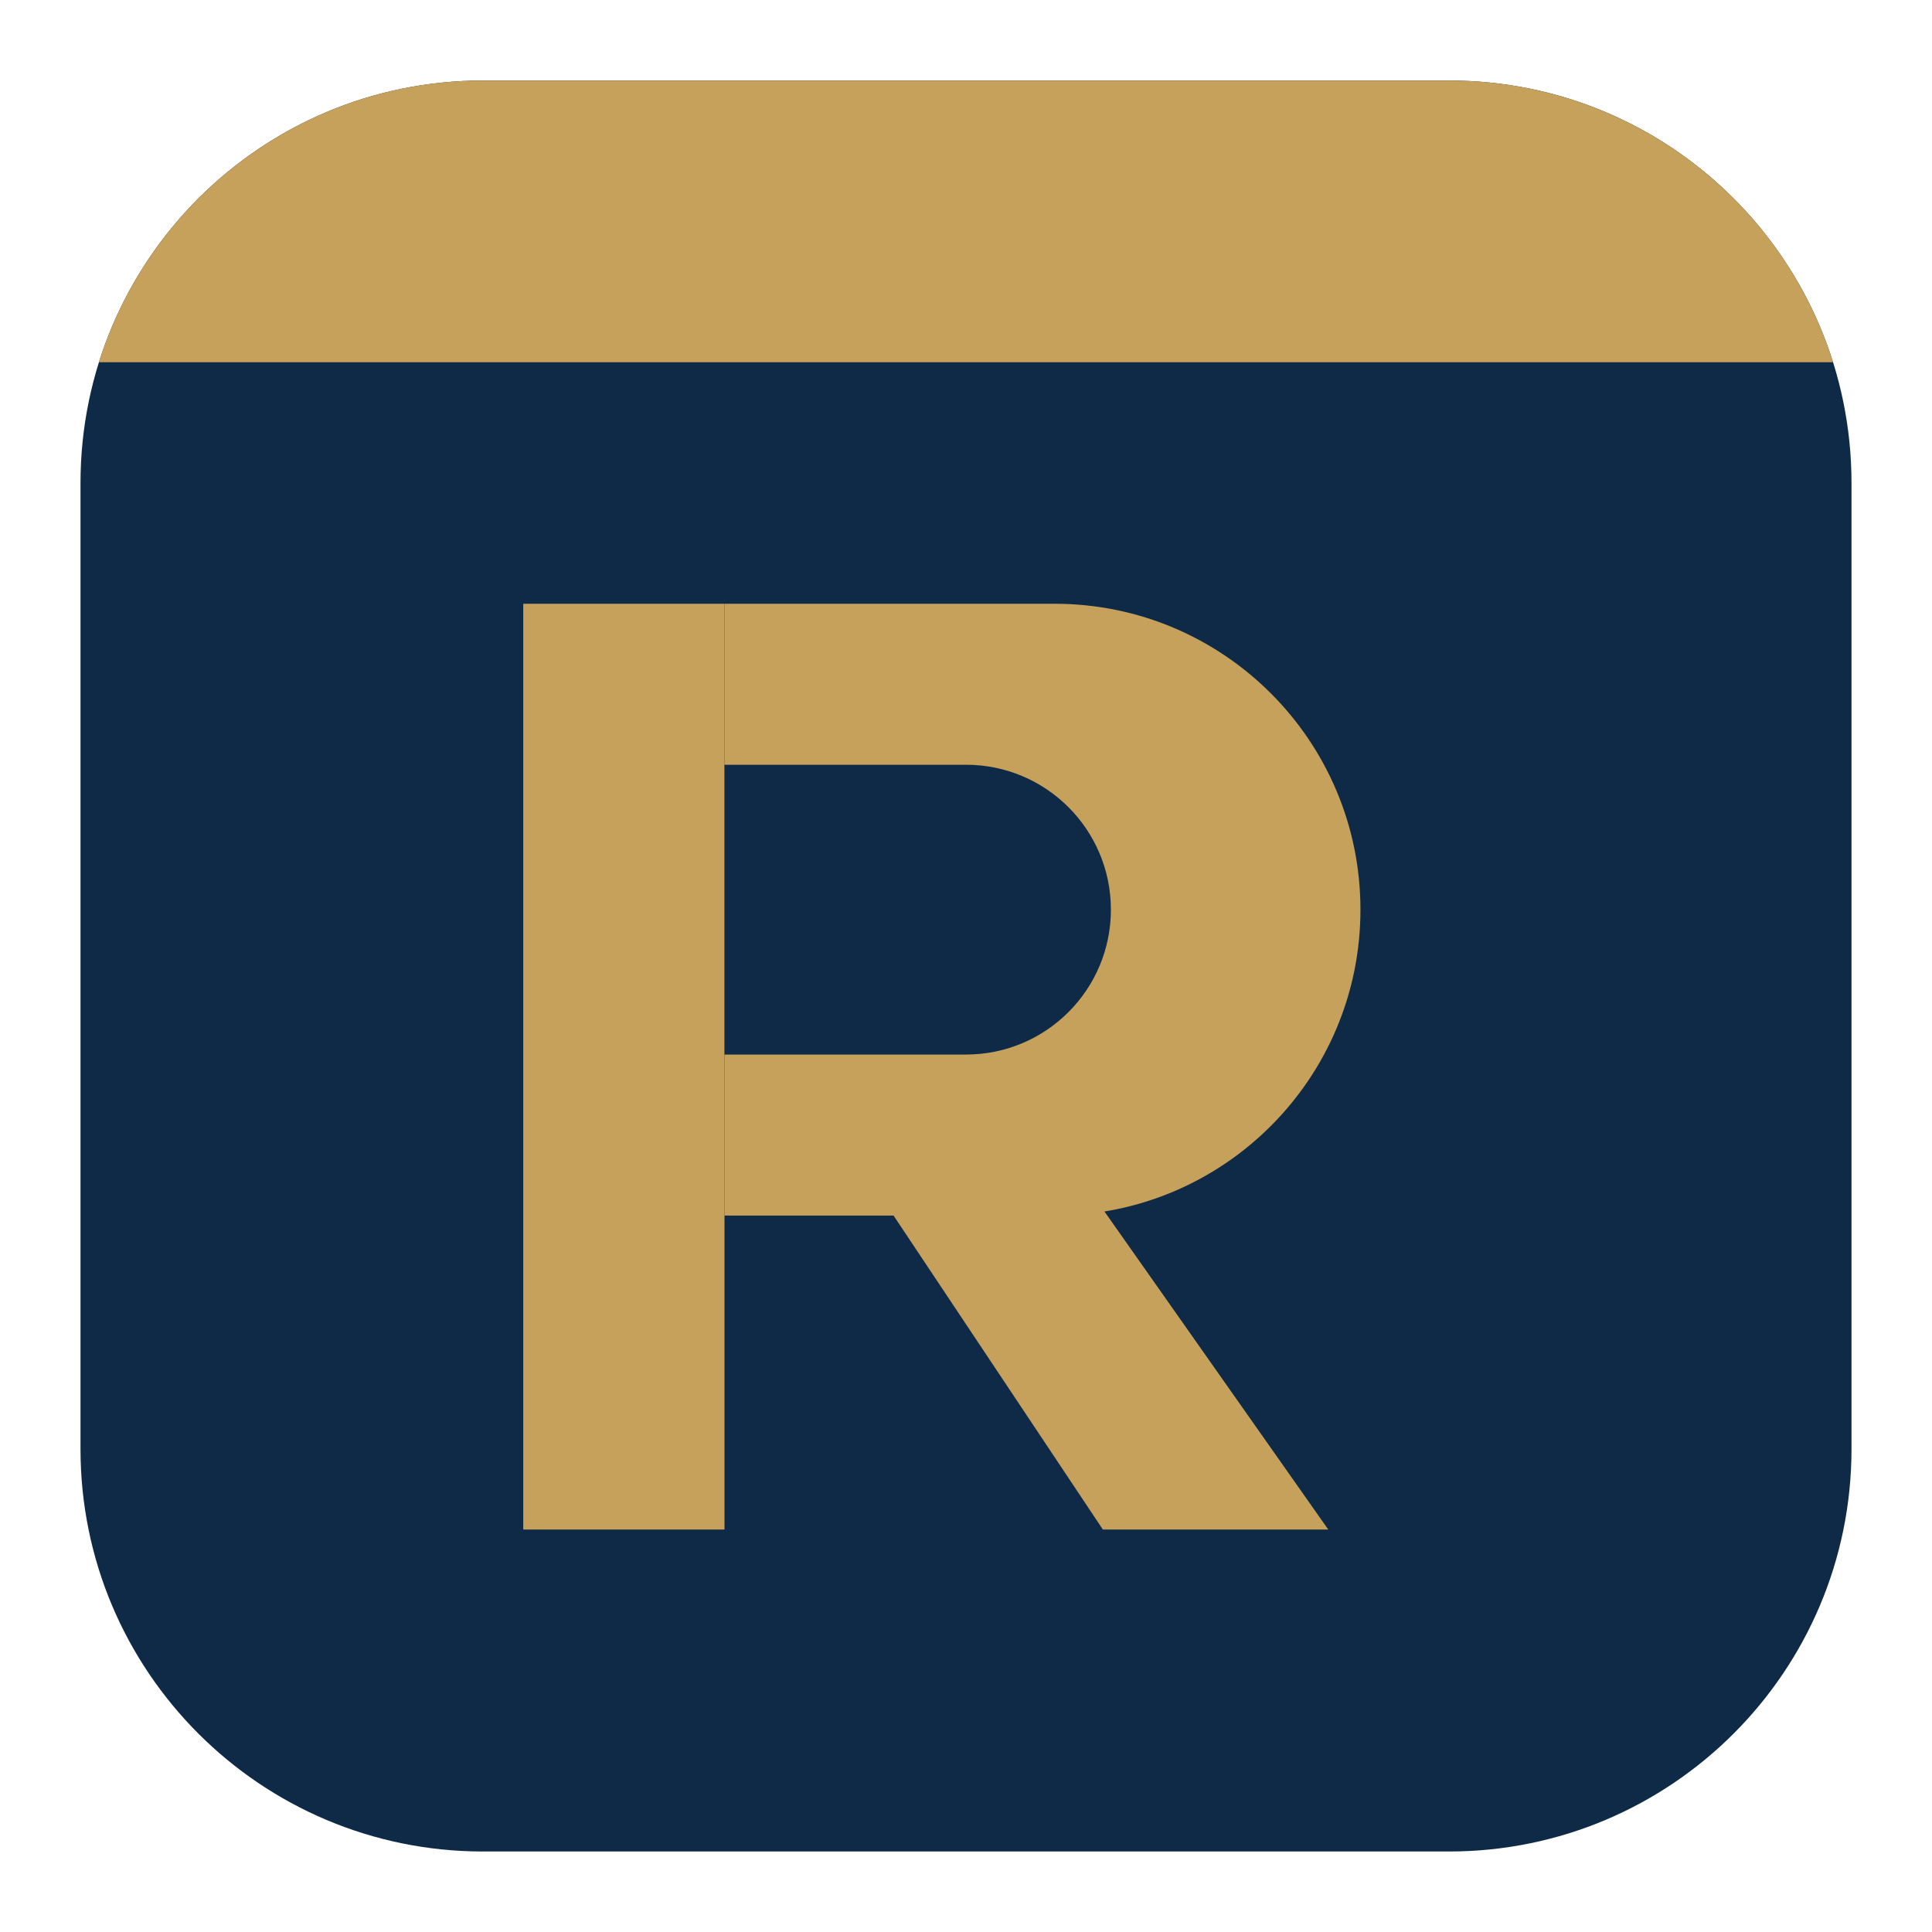
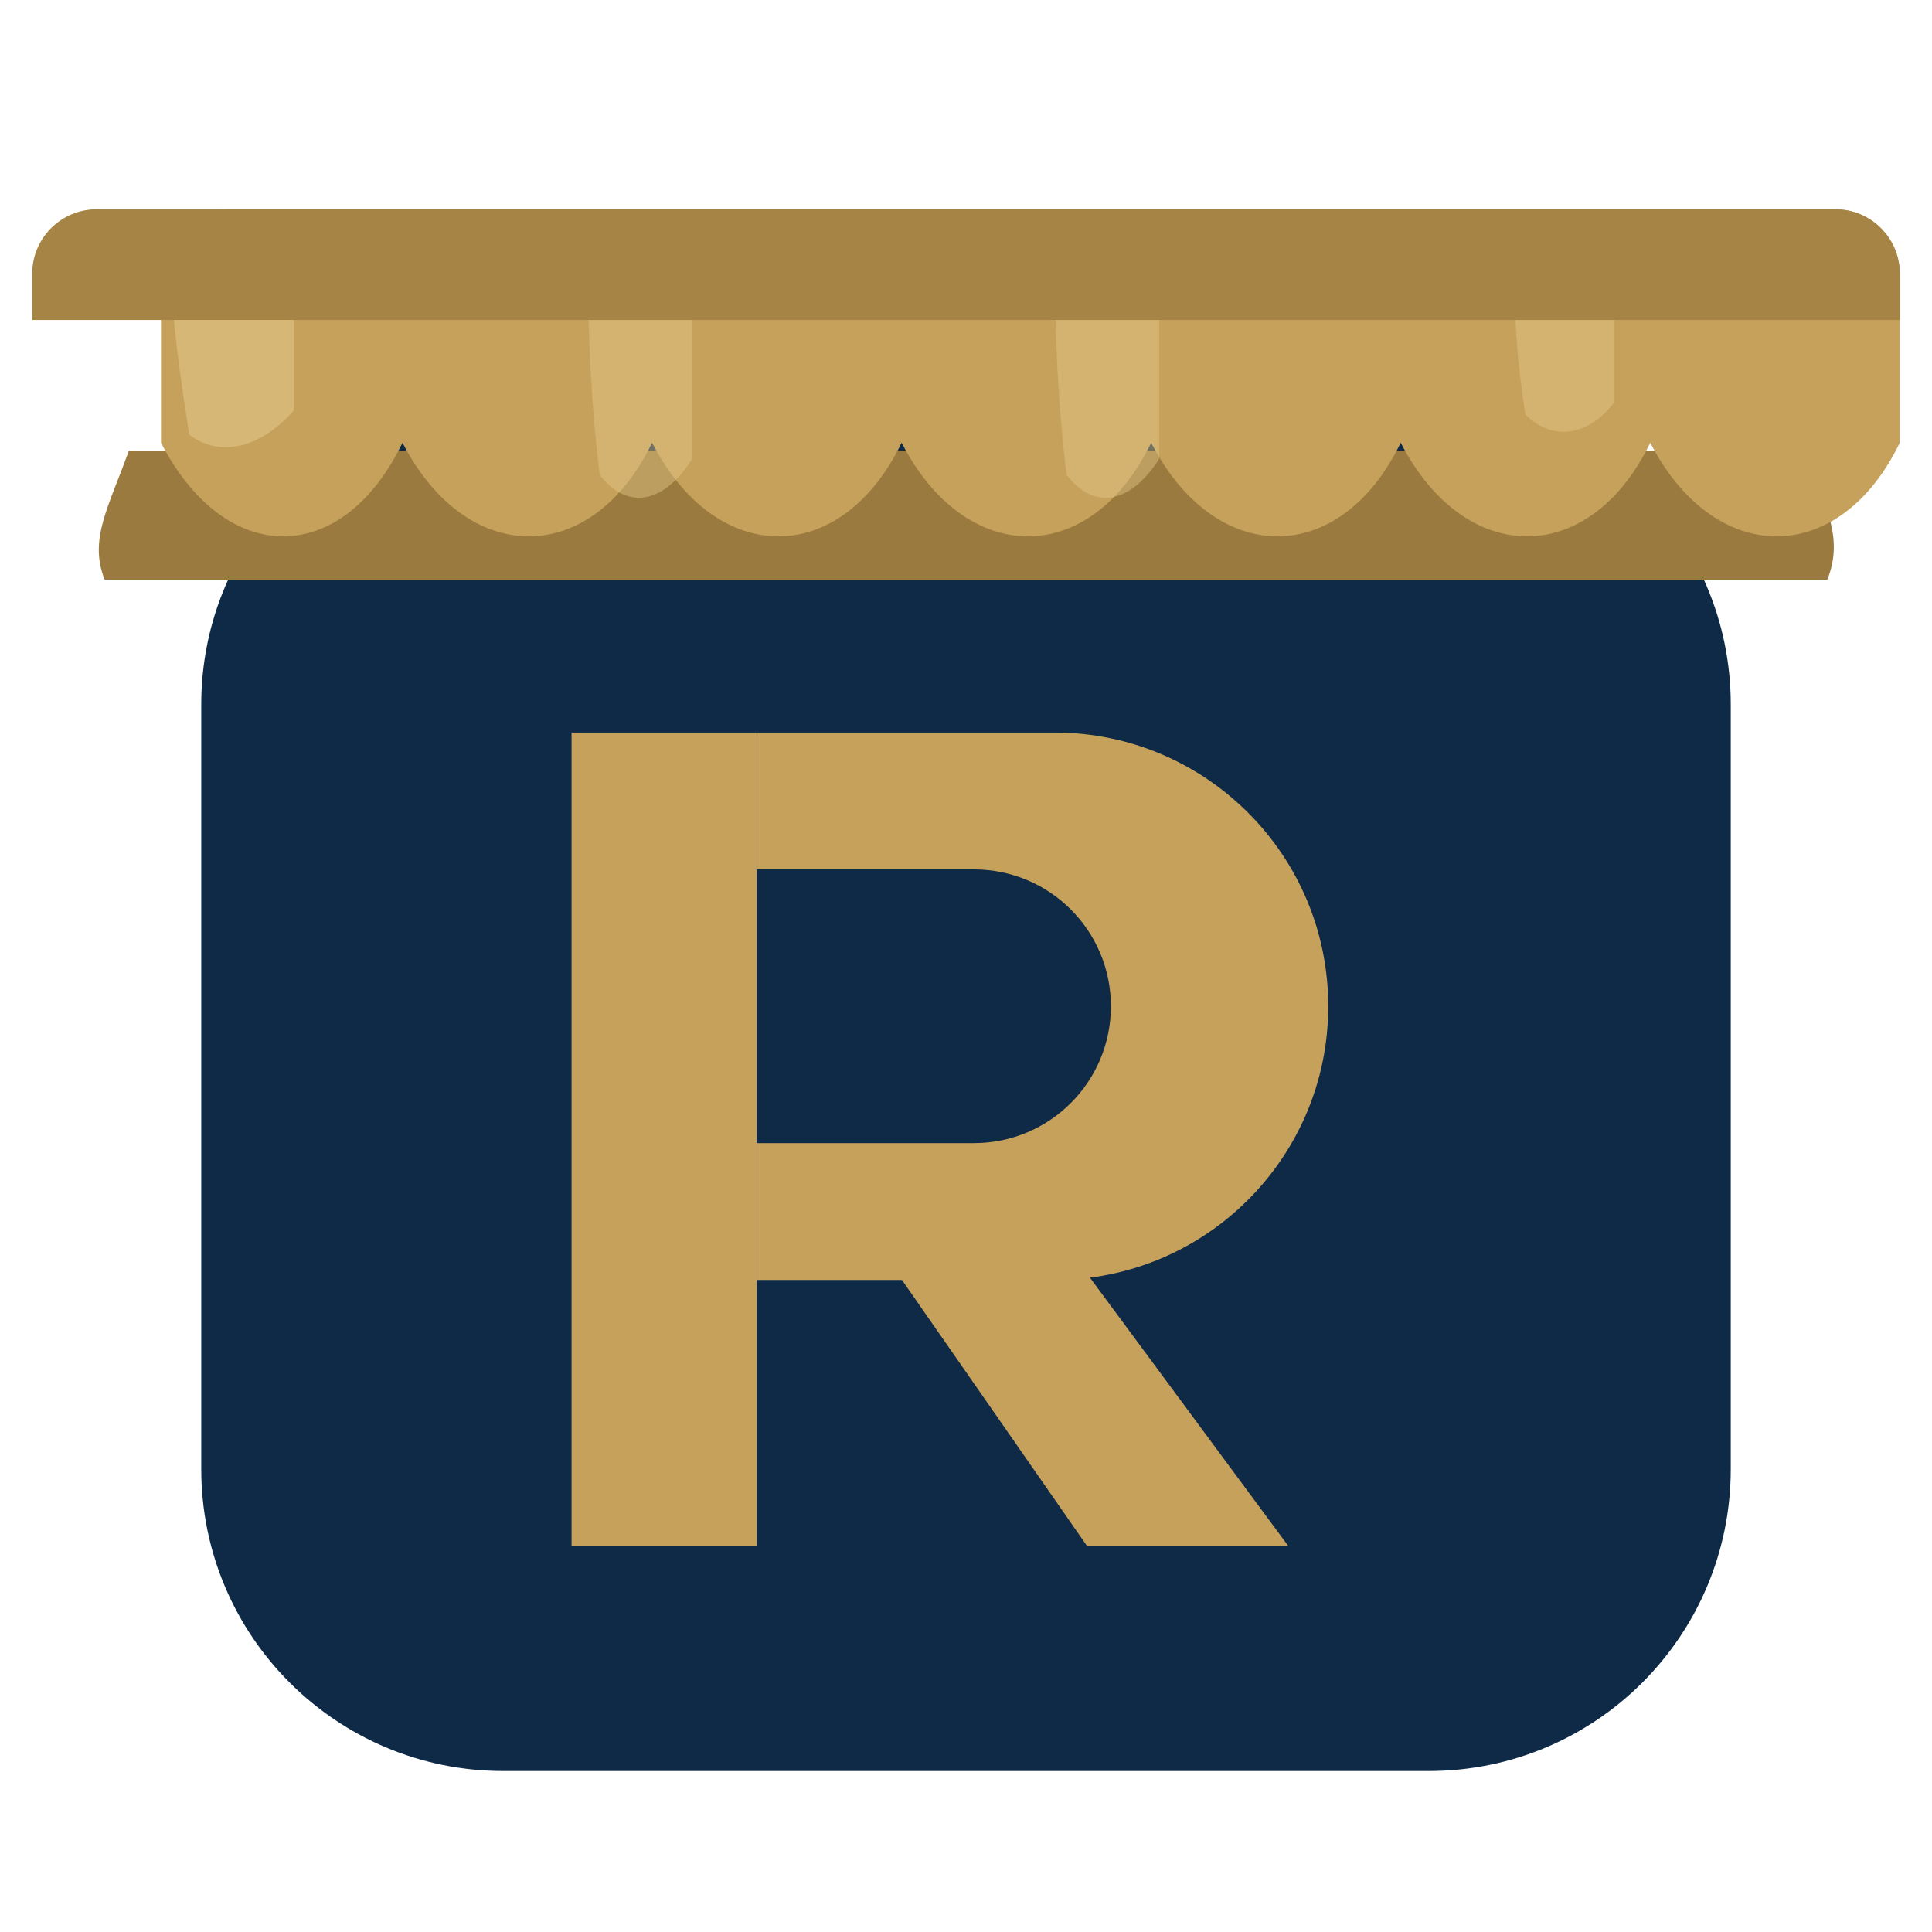
<svg xmlns="http://www.w3.org/2000/svg" viewBox="0 0 48 48" role="img" aria-label="RestoreRankGBP">
-   <defs>
-     <clipPath id="box">
-       <rect x="2" y="2" width="44" height="44" rx="10" />
-     </clipPath>
-   </defs>
-   <g clip-path="url(#box)">
-     <rect x="2" y="2" width="44" height="44" fill="#0E2A47" />
-     <rect x="2" y="2" width="44" height="7" fill="#C6A15B" />
-     <rect x="13" y="15" width="5" height="23" fill="#C6A15B" />
-     <path d="M18 15h8.2a7.6 7.6 0 0 1 0 15.2H18V15z" fill="#C6A15B" />
-     <path d="M18 19h6a3.6 3.6 0 0 1 0 7.2H18V19z" fill="#0E2A47" />
-     <path d="M20.2 27.2h5.2l7.6 10.8h-5.6l-7.2-10.8z" fill="#C6A15B" />
-   </g>
+   <rect x="5" y="10" width="38" height="34" rx="7.5" fill="#0E2A47" />
+   <path fill="#9A7A3E" d="M3.2 11.2h41.6c.6 1.4 1 2.2.6 3.2H2.6c-.4-1 .1-1.8.6-3.2z" />
+   <path fill="#C6A15B" d="M2.4 5.2h43.2a1.6 1.6 0 0 1 1.6 1.6V11c-1.5 3.1-4.6 3.1-6.2 0-1.5 3.1-4.6 3.1-6.2 0-1.5 3.1-4.6 3.1-6.2 0-1.5 3.1-4.6 3.1-6.2 0-1.5 3.1-4.6 3.1-6.2 0-1.5 3.1-4.6 3.1-6.2 0-1.5 3.1-4.4 3.1-6 0V6.8a1.6 1.6 0 0 1 1.6-1.6z" />
+   <path fill="#E4C98A" opacity="0.55" d="M4.2 6.4h3.1V10.2c-.8.9-1.8 1.2-2.6.6-.2-1.3-.4-2.6-.5-4.4z" />
+   <path fill="#E4C98A" opacity="0.45" d="M14.6 6.2h2.6v5.2c-.7 1.1-1.6 1.3-2.3.4-.2-1.6-.3-3.4-.3-5.6z" />
+   <path fill="#E4C98A" opacity="0.45" d="M26.2 6.2h2.6v5.2c-.7 1.1-1.6 1.3-2.3.4-.2-1.6-.3-3.4-.3-5.6z" />
+   <path fill="#E4C98A" opacity="0.45" d="M37.6 6.2h2.5V10c-.6.8-1.5 1-2.2.3-.2-1.2-.3-2.6-.3-4.1z" />
+   <path fill="#A68445" d="M2.4 5.2h43.2a1.6 1.6 0 0 1 1.6 1.6v1.15H.8V6.8a1.6 1.6 0 0 1 1.6-1.6z" />
+   <rect x="14.2" y="18.2" width="4.6" height="20.2" fill="#C6A15B" />
+   <path d="M18.8 18.2h7.4a6.8 6.8 0 0 1 0 13.6h-7.4V18.2z" fill="#C6A15B" />
+   <path d="M18.8 21.6h5.4a3.4 3.4 0 0 1 0 6.8h-5.4v-6.8z" fill="#0E2A47" />
+   <path d="M20.6 29.2h4.6l6.8 9.2h-5l-6.4-9.2z" fill="#C6A15B" />
</svg>
